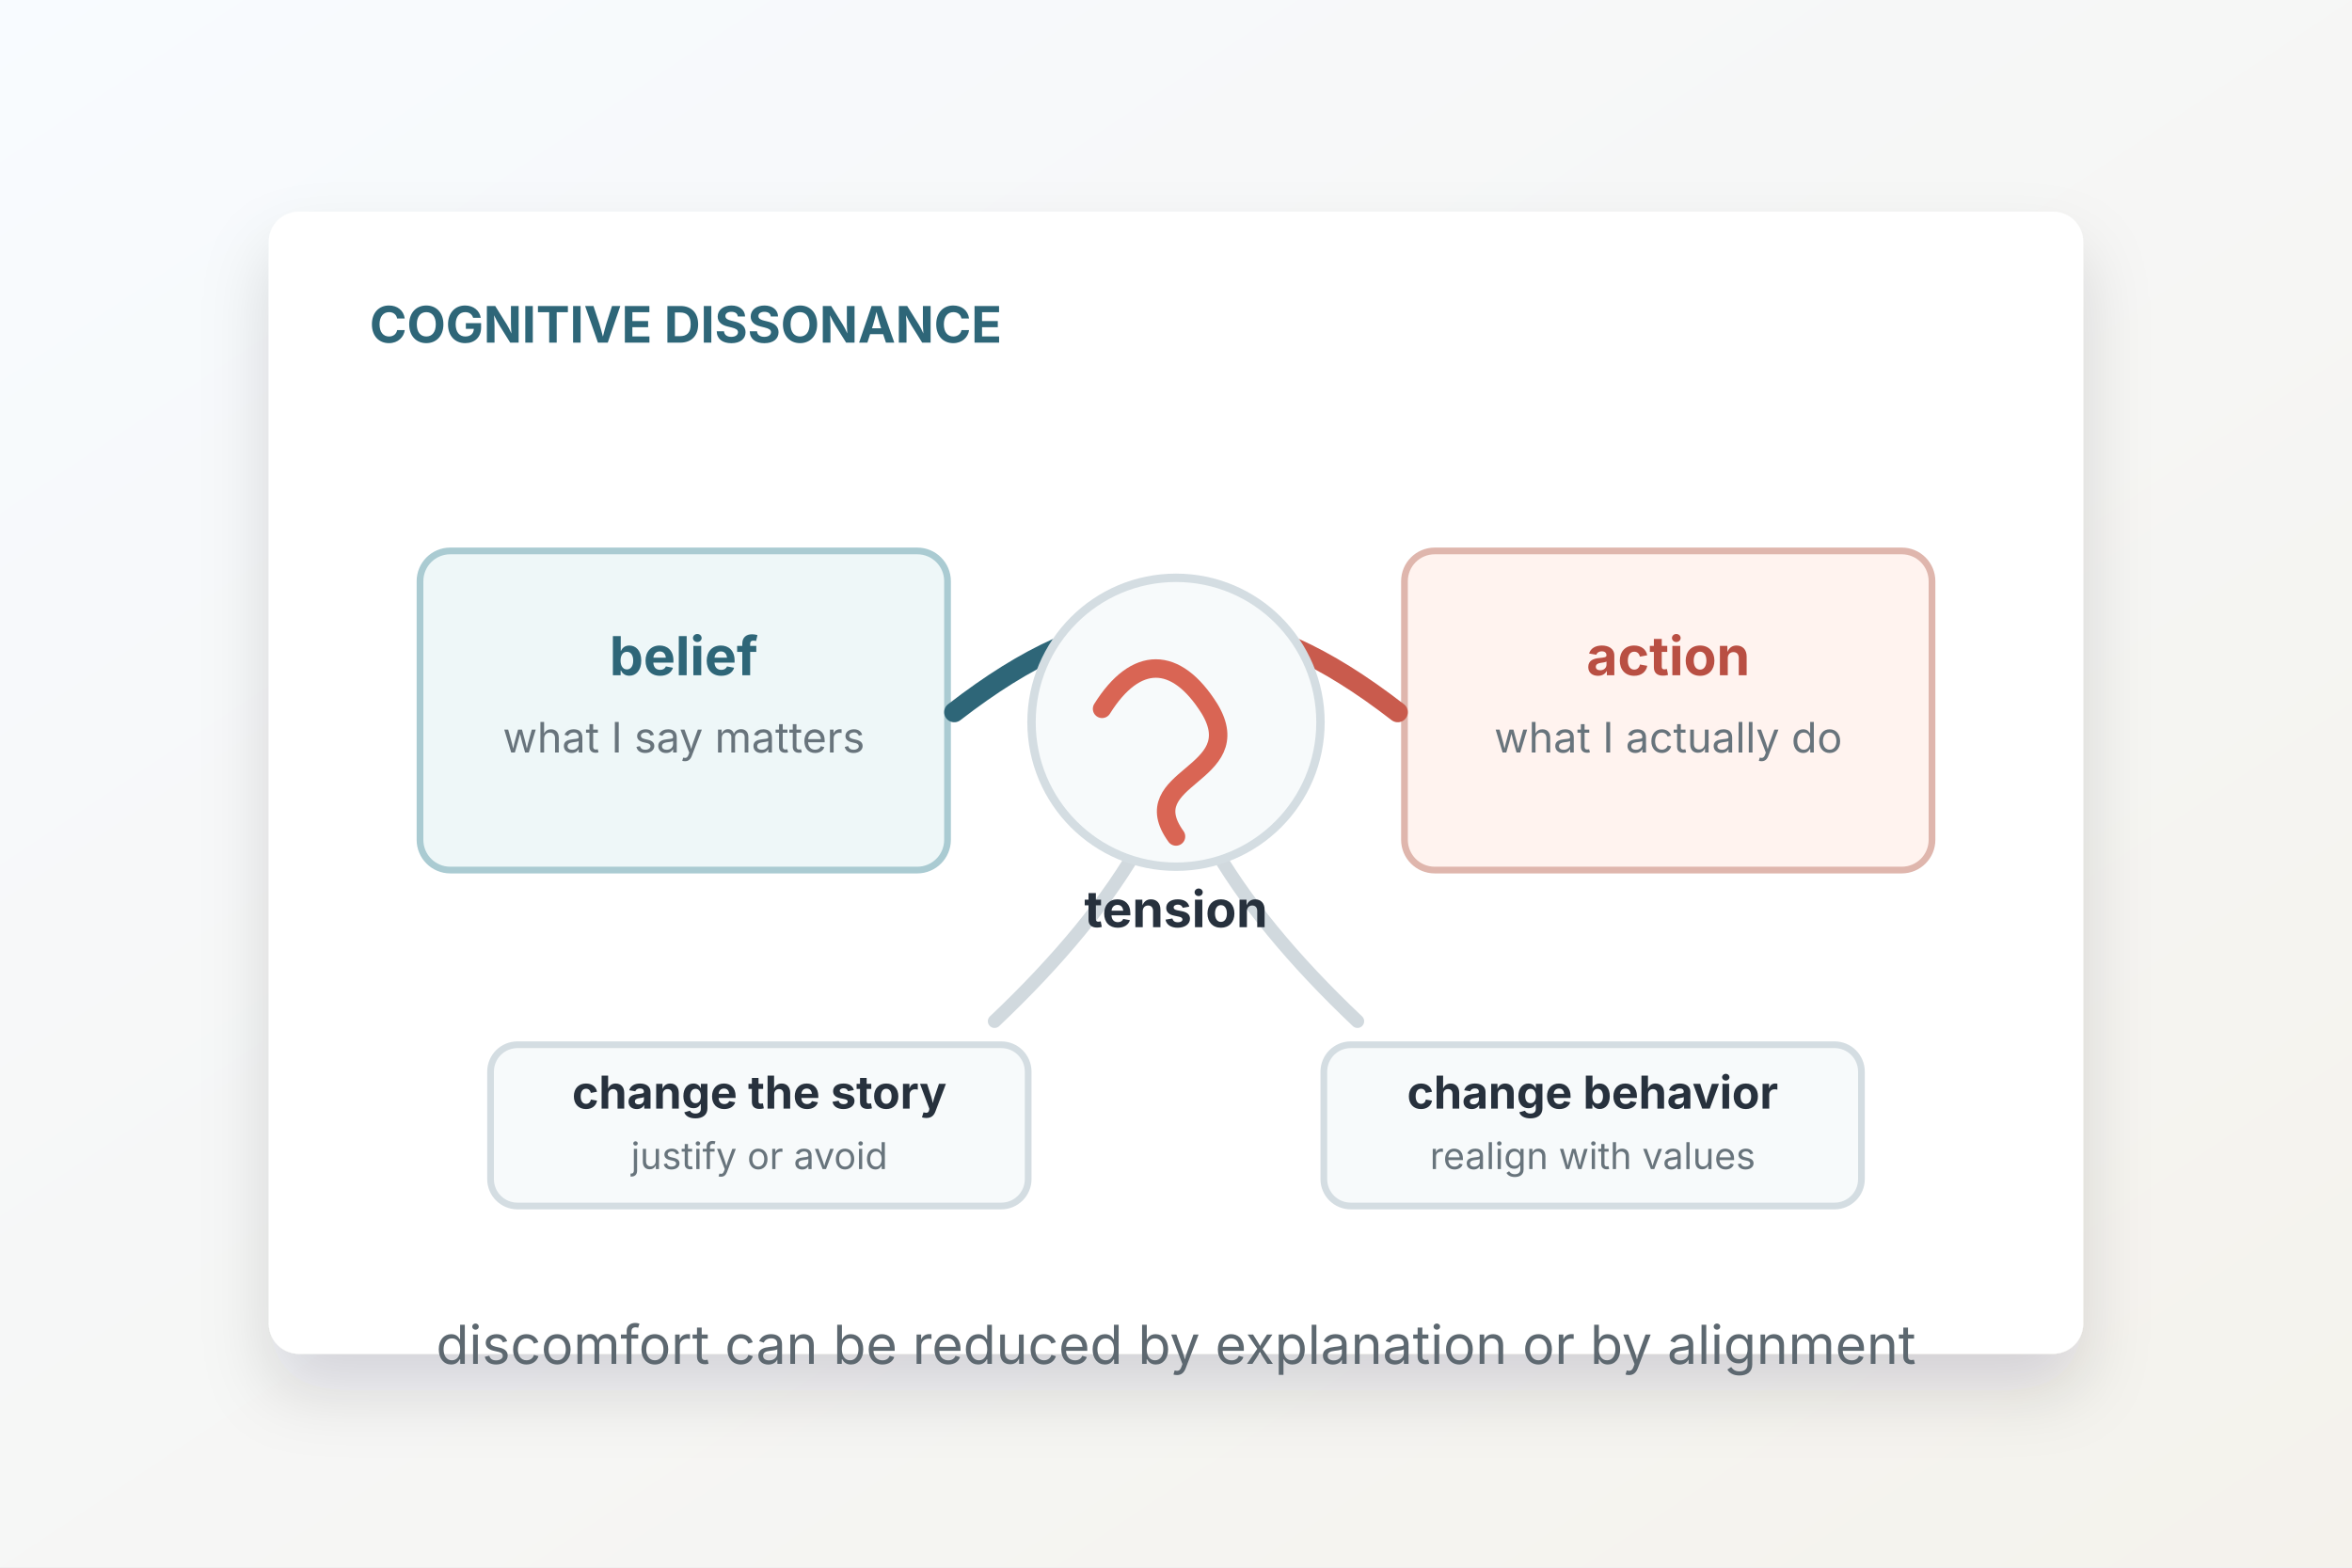
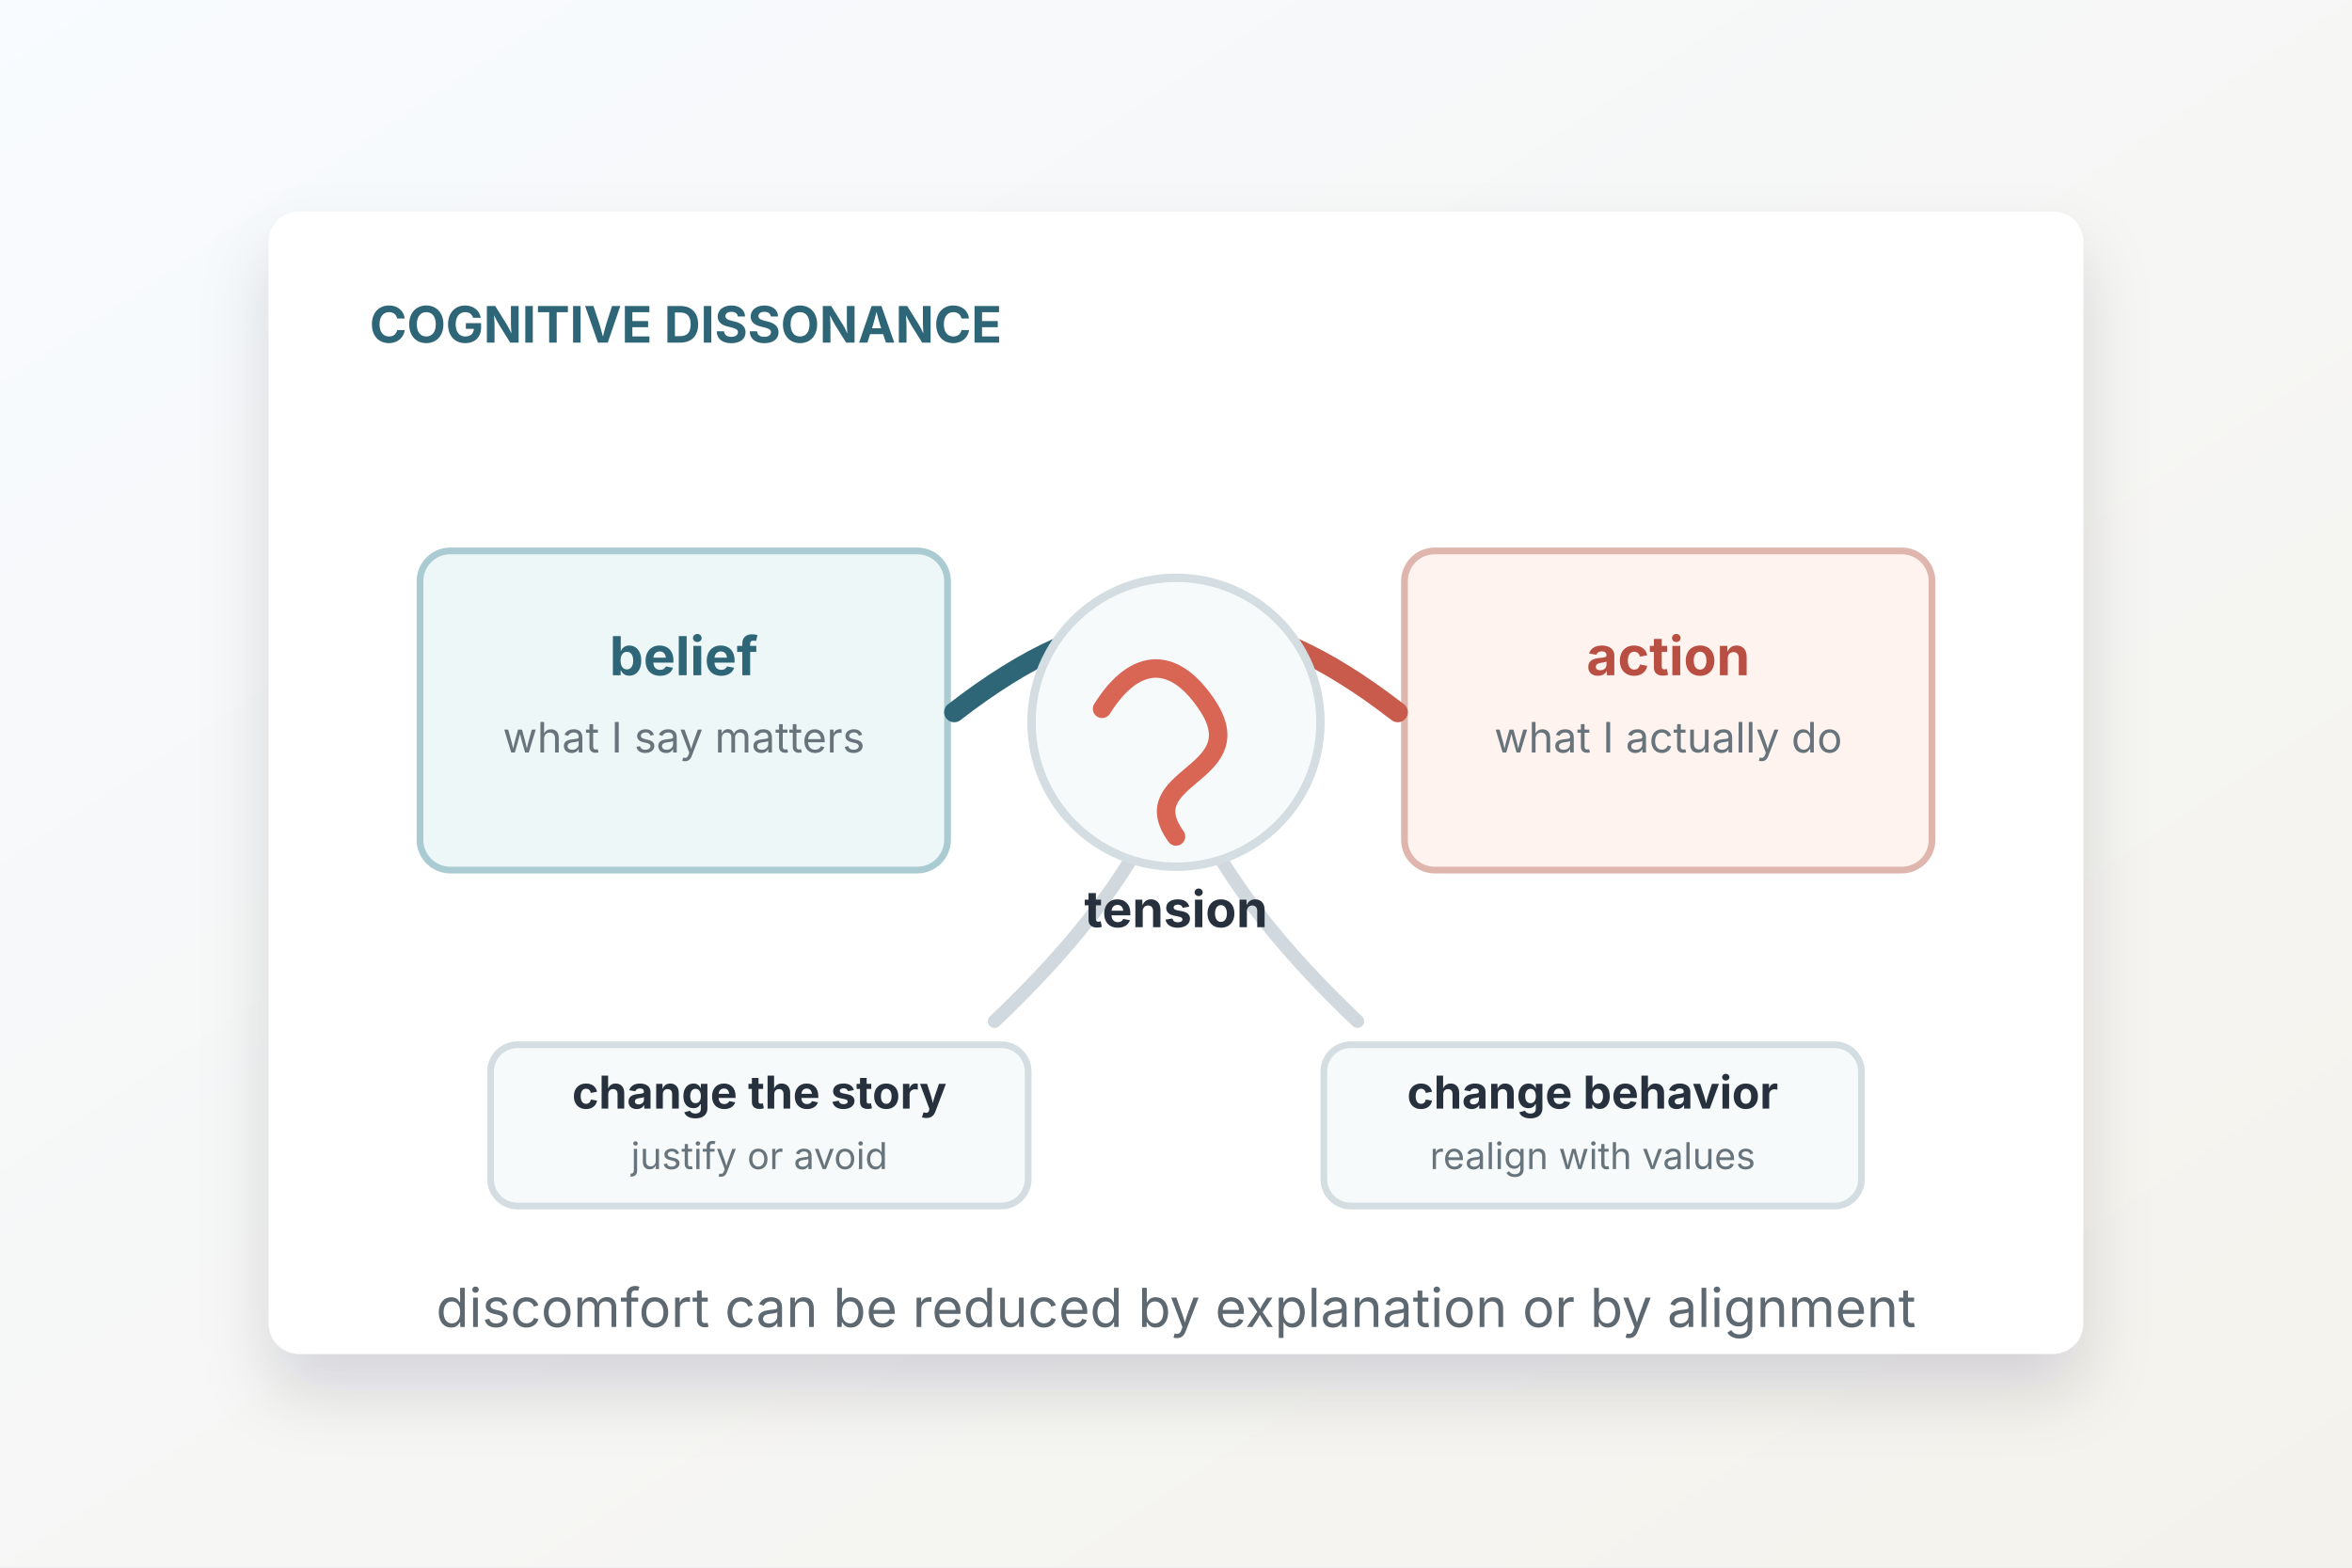
<svg xmlns="http://www.w3.org/2000/svg" viewBox="0 0 1400 933" role="img" aria-labelledby="title desc">
  <defs>
    <linearGradient id="bg" x1="0" x2="1" y1="0" y2="1">
      <stop offset="0" stop-color="#f8fbff" />
      <stop offset="1" stop-color="#f4f2ec" />
    </linearGradient>
    <filter id="shadow" x="-20%" y="-20%" width="140%" height="140%">
      <feDropShadow dx="0" dy="22" stdDeviation="20" flood-color="#17212b" flood-opacity="0.14" />
    </filter>
  </defs>
  <rect width="1400" height="933" fill="url(#bg)" />
  <rect x="160" y="126" width="1080" height="680" rx="18" fill="#ffffff" filter="url(#shadow)" />
  <text x="220" y="204" fill="#2e6678" font-family="Inter, Arial, sans-serif" font-size="30" font-weight="700">COGNITIVE DISSONANCE</text>
  <rect x="250" y="328" width="314" height="190" rx="18" fill="#eef7f8" stroke="#aacbd2" stroke-width="4" />
  <text x="407" y="402" text-anchor="middle" fill="#2e6678" font-family="Inter, Arial, sans-serif" font-size="32" font-weight="700">belief</text>
  <text x="407" y="448" text-anchor="middle" fill="#68747c" font-family="Inter, Arial, sans-serif" font-size="25">what I say matters</text>
  <rect x="836" y="328" width="314" height="190" rx="18" fill="#fff3ef" stroke="#dfb6ad" stroke-width="4" />
  <text x="993" y="402" text-anchor="middle" fill="#b94f43" font-family="Inter, Arial, sans-serif" font-size="32" font-weight="700">action</text>
  <text x="993" y="448" text-anchor="middle" fill="#68747c" font-family="Inter, Arial, sans-serif" font-size="25">what I actually do</text>
  <path d="M568 424 C 612 390, 648 374, 688 370" fill="none" stroke="#2e6678" stroke-width="12" stroke-linecap="round" marker-end="url(#arrow-blue)" />
  <path d="M832 424 C 788 390, 752 374, 712 370" fill="none" stroke="#c95b4d" stroke-width="12" stroke-linecap="round" marker-end="url(#arrow-red)" />
  <path d="M592 608 C 630 572, 660 536, 680 500" fill="none" stroke="#d1d9de" stroke-width="8" stroke-linecap="round" />
  <path d="M808 608 C 770 572, 740 536, 720 500" fill="none" stroke="#d1d9de" stroke-width="8" stroke-linecap="round" />
  <circle cx="700" cy="430" r="86" fill="#f7fafb" stroke="#d4dde2" stroke-width="5" />
  <path d="M656 422 C 676 390, 700 390, 720 422 C 744 462, 674 462, 700 498" fill="none" stroke="#d96554" stroke-width="11" stroke-linecap="round" />
  <text x="700" y="552" text-anchor="middle" fill="#27313d" font-family="Inter, Arial, sans-serif" font-size="30" font-weight="700">tension</text>
  <rect x="292" y="622" width="320" height="96" rx="16" fill="#f7fafb" stroke="#d4dde2" stroke-width="4" />
  <text x="452" y="660" text-anchor="middle" fill="#27313d" font-family="Inter, Arial, sans-serif" font-size="27" font-weight="700">change the story</text>
  <text x="452" y="696" text-anchor="middle" fill="#68747c" font-family="Inter, Arial, sans-serif" font-size="22">justify or avoid</text>
  <rect x="788" y="622" width="320" height="96" rx="16" fill="#f7fafb" stroke="#d4dde2" stroke-width="4" />
  <text x="948" y="660" text-anchor="middle" fill="#27313d" font-family="Inter, Arial, sans-serif" font-size="27" font-weight="700">change behavior</text>
  <text x="948" y="696" text-anchor="middle" fill="#68747c" font-family="Inter, Arial, sans-serif" font-size="22">realign with values</text>
-   <text x="700" y="812" text-anchor="middle" fill="#5d6870" font-family="Inter, Arial, sans-serif" font-size="32">discomfort can be reduced by explanation or by alignment</text>
+   <text x="700" y="790" text-anchor="middle" fill="#5d6870" font-family="Inter, Arial, sans-serif" font-size="32">discomfort can be reduced by explanation or by alignment</text>
</svg>
